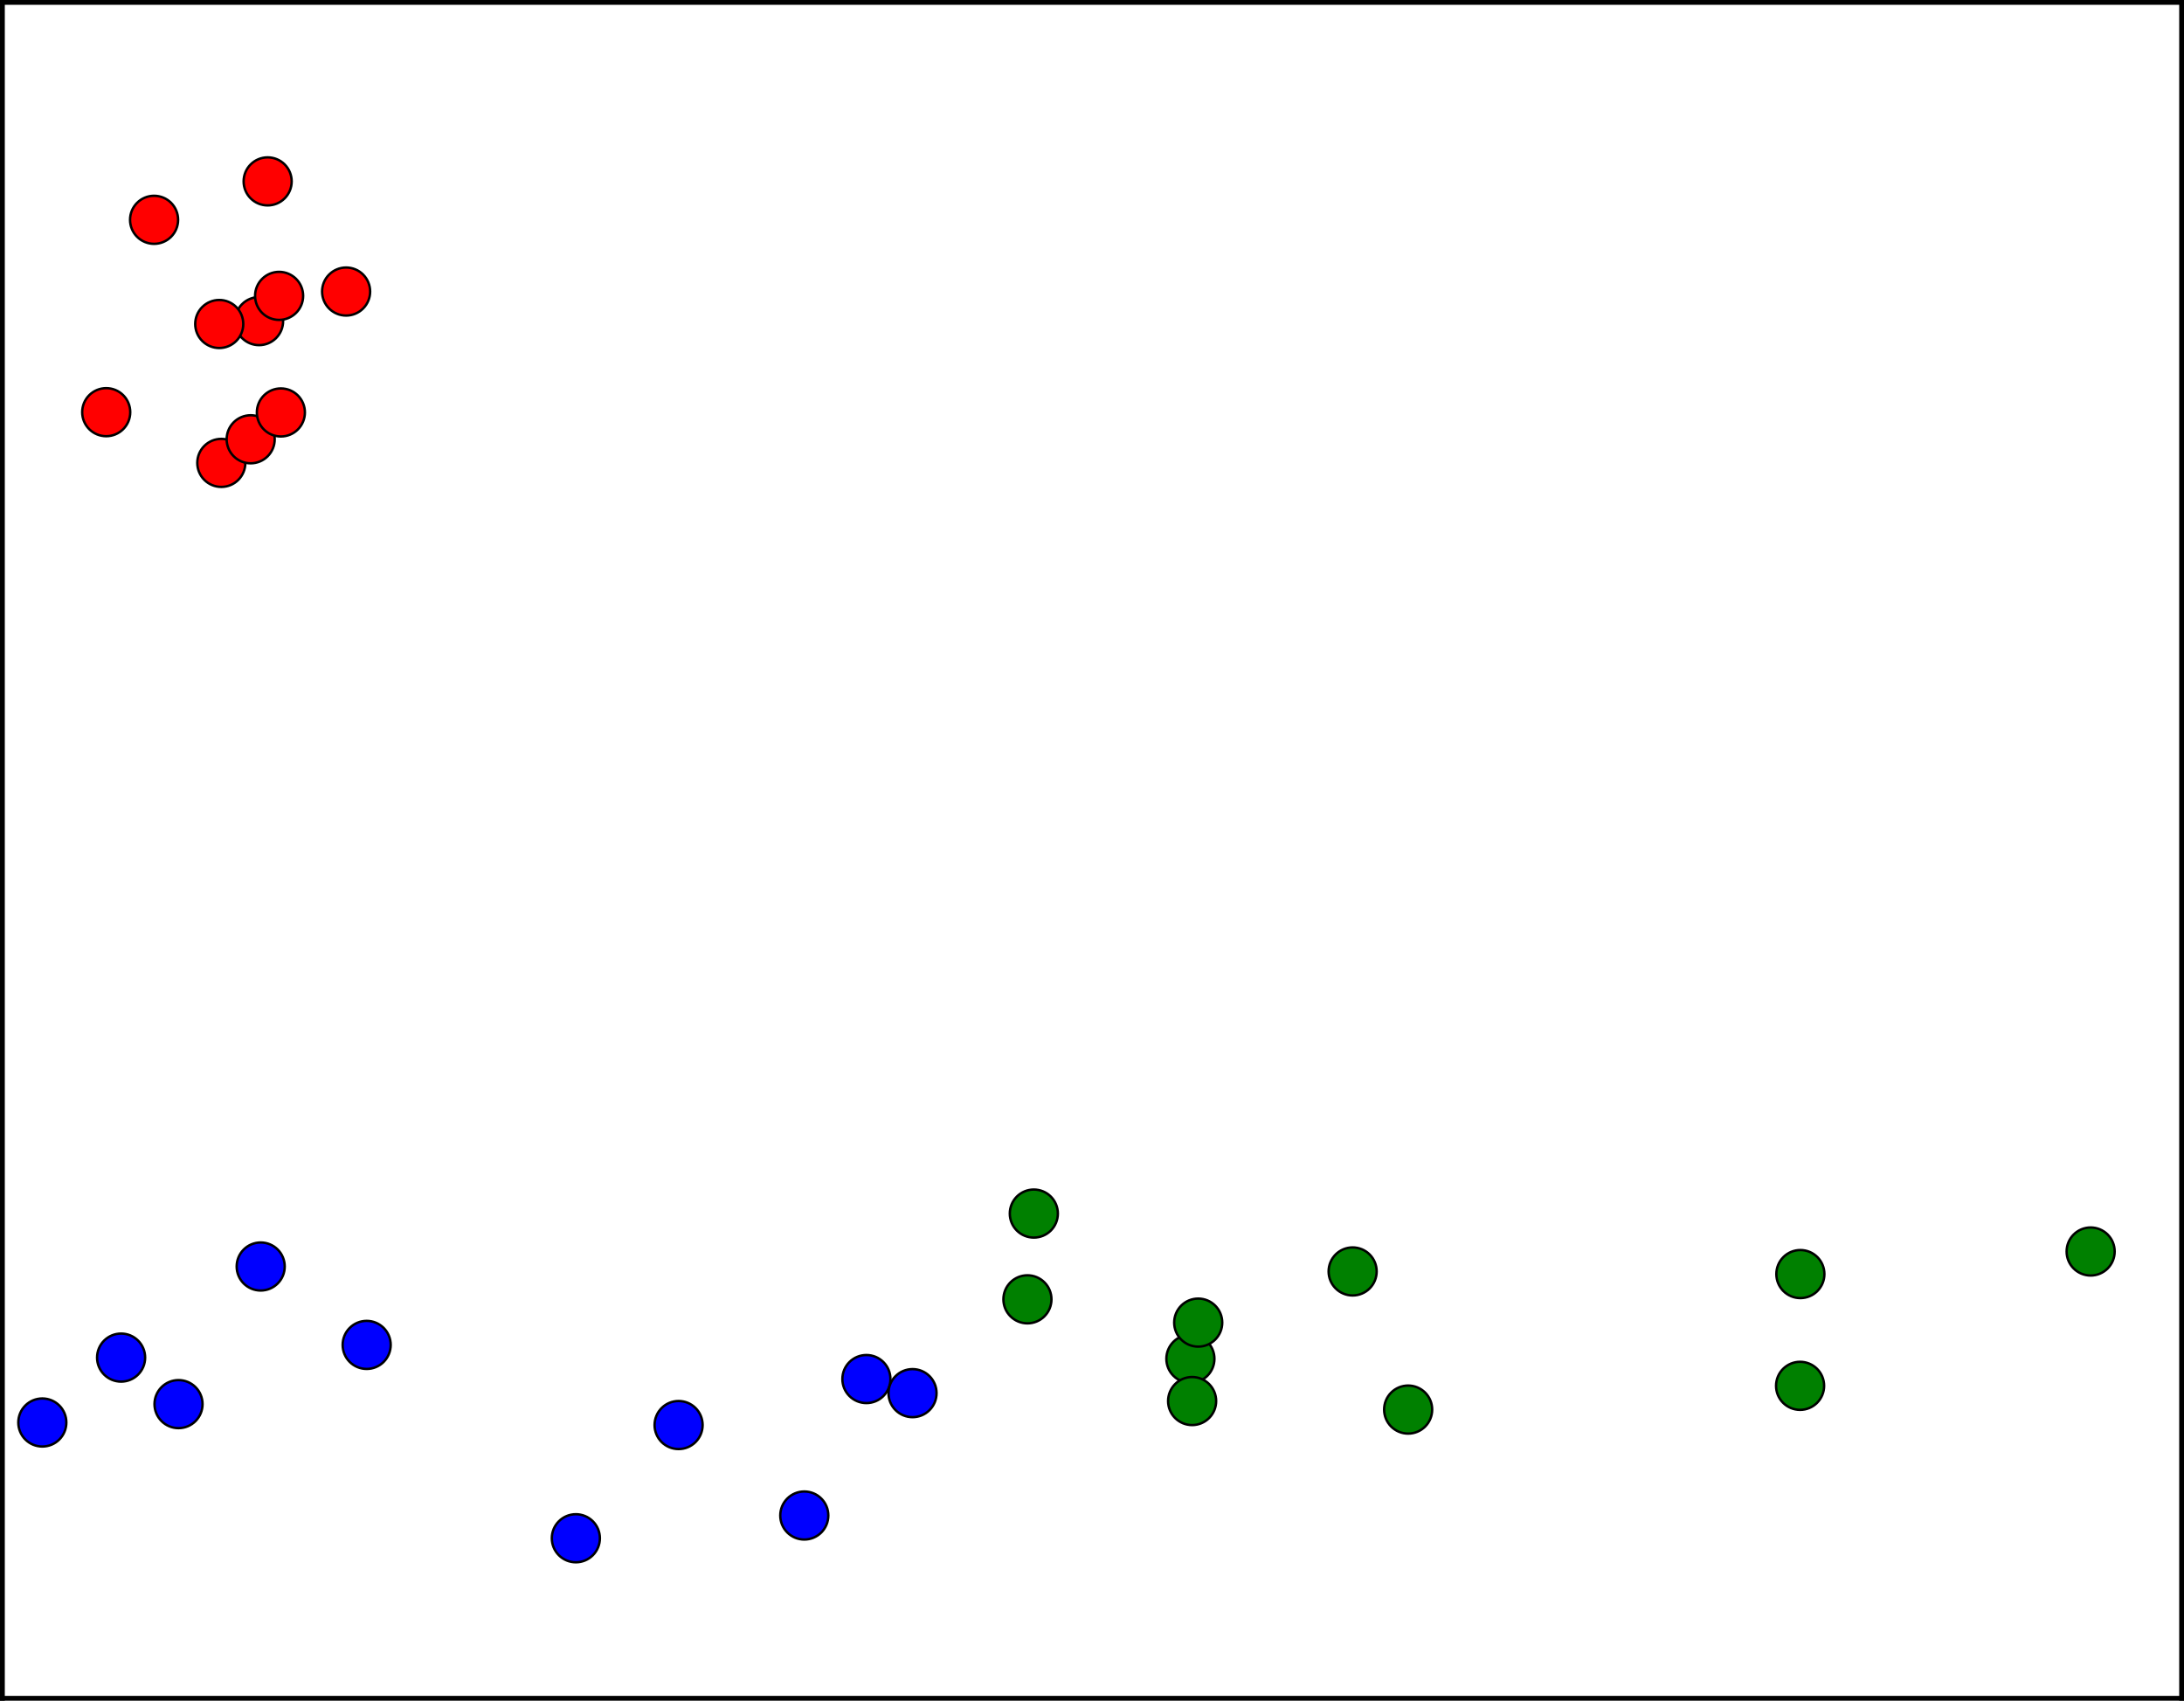
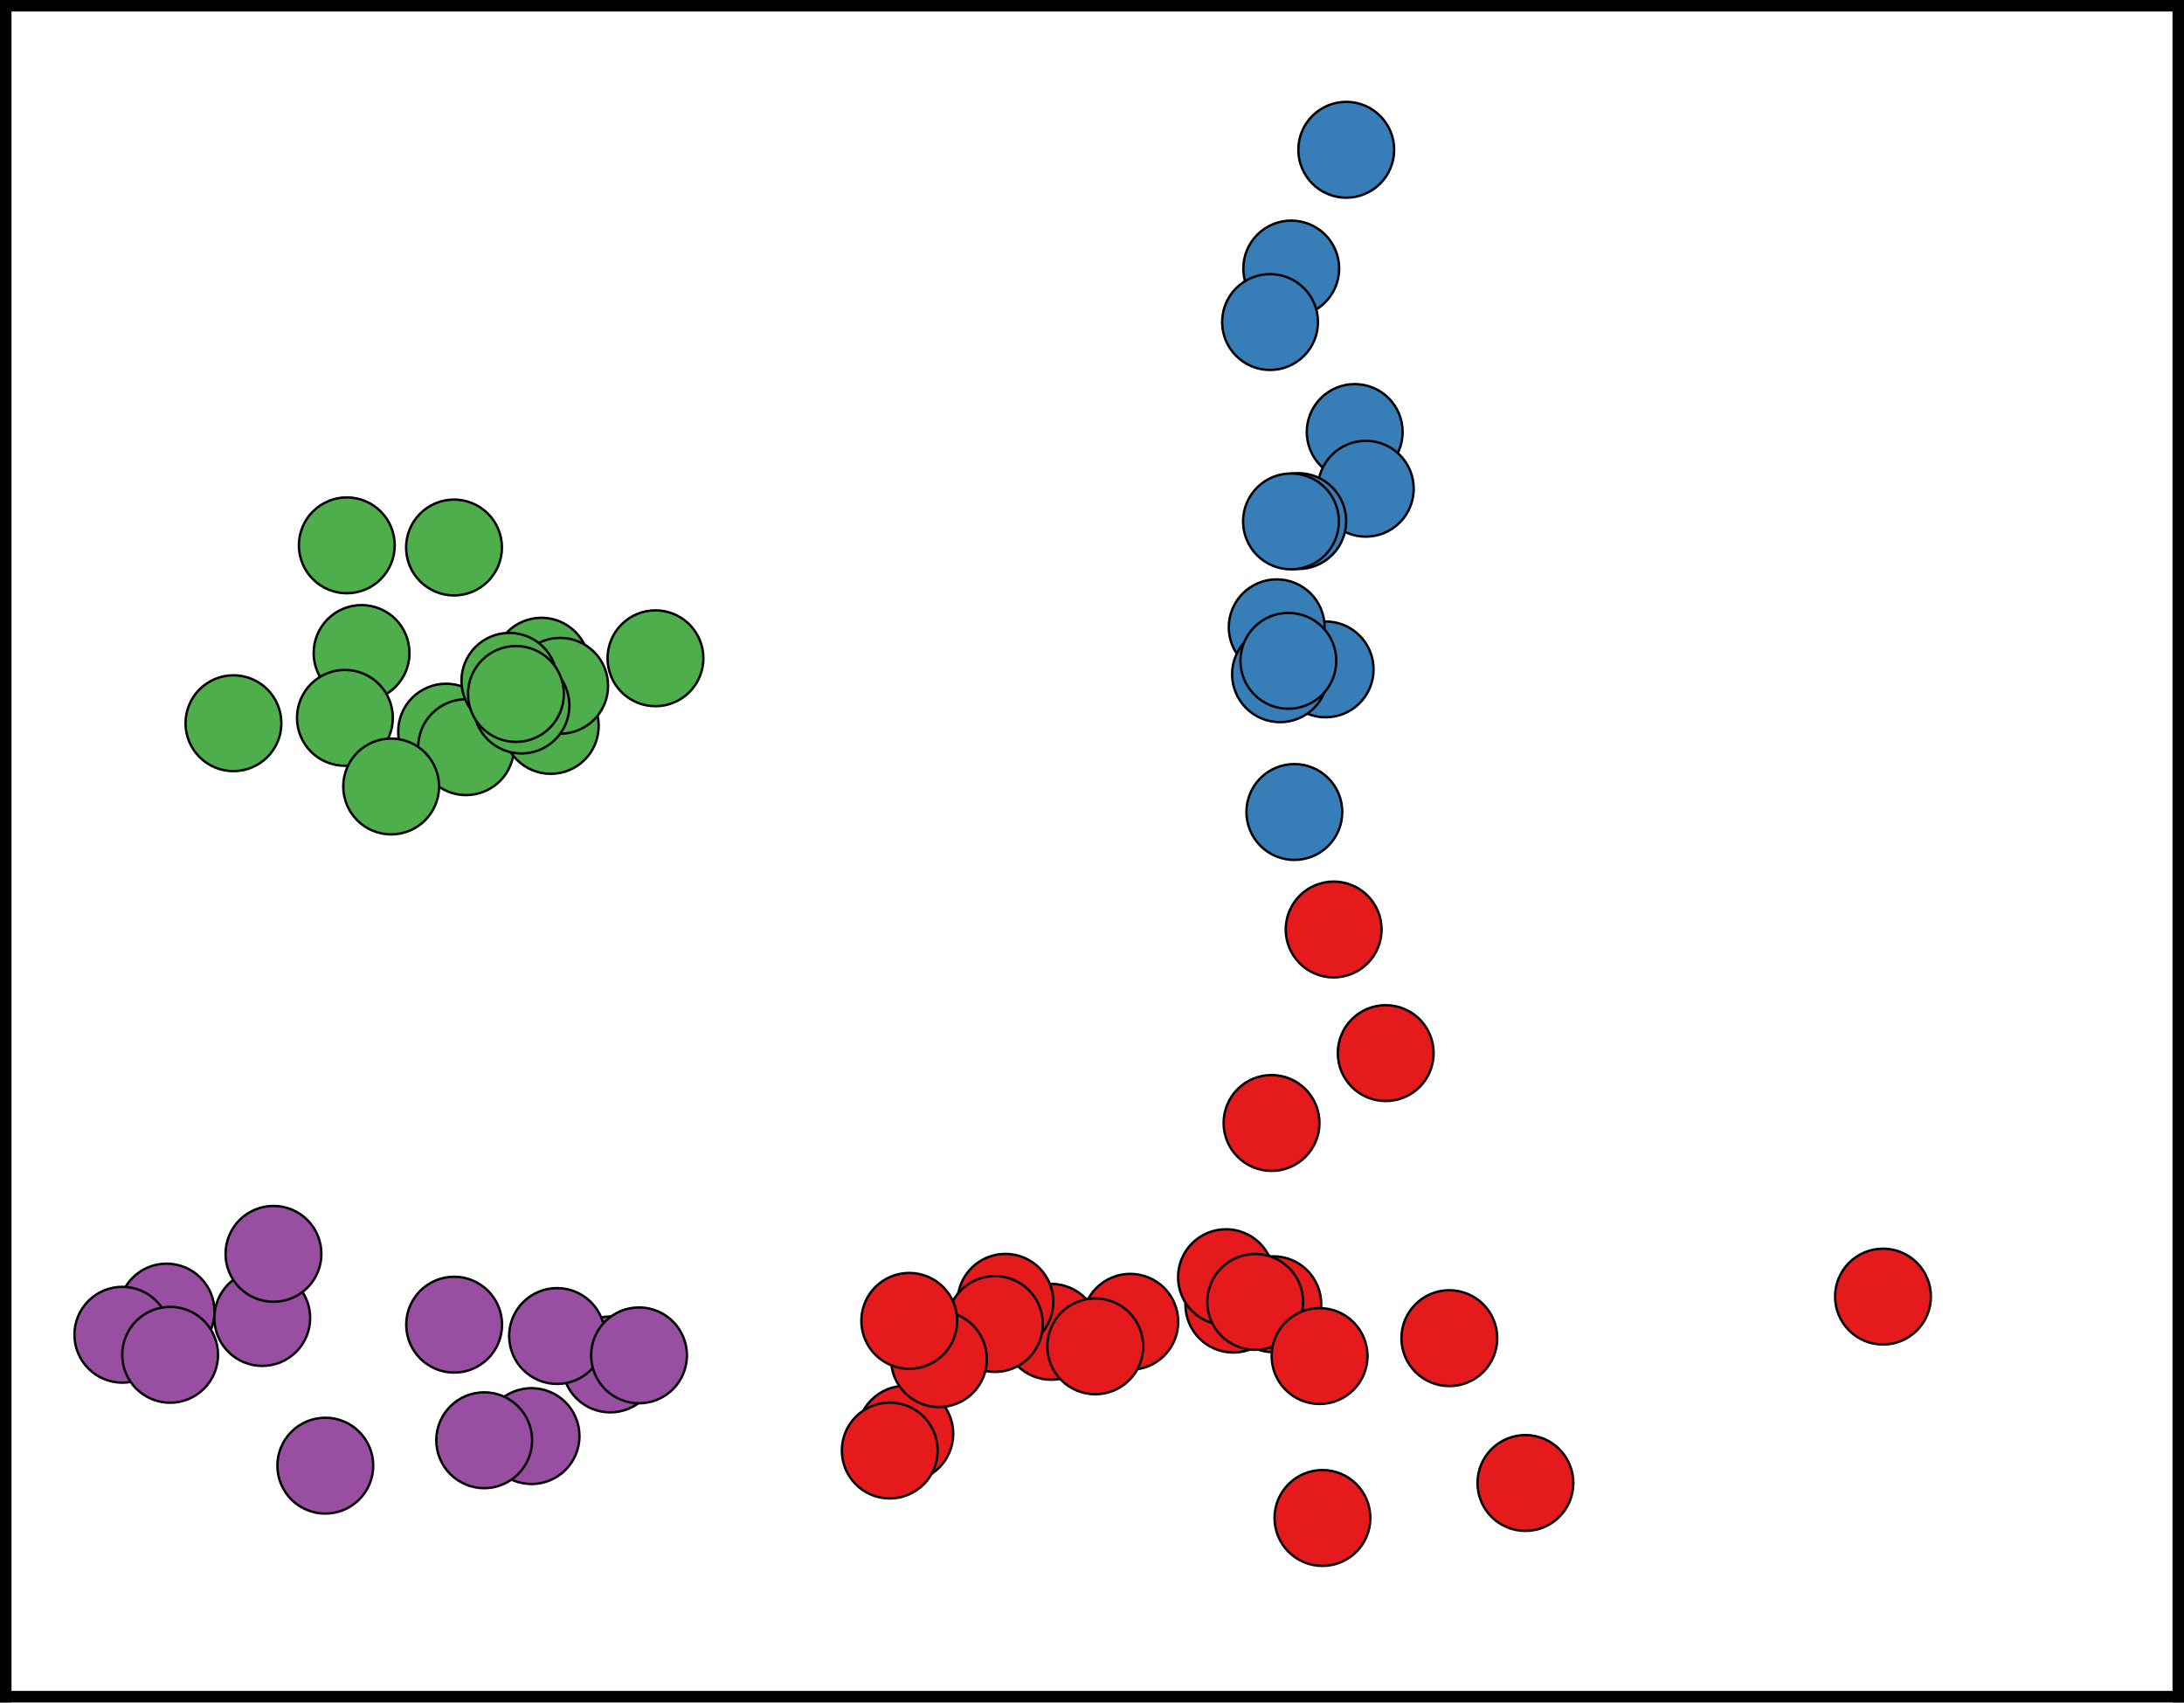
- <svg xmlns="http://www.w3.org/2000/svg" xmlns:xlink="http://www.w3.org/1999/xlink" height="353.8pt" version="1.1" viewBox="0 0 454.375 353.8" width="454.375pt" id="svg2">
+ <svg xmlns="http://www.w3.org/2000/svg" xmlns:xlink="http://www.w3.org/1999/xlink" height="355.2pt" version="1.1" viewBox="0 0 455.775 355.2" width="455.775pt" id="svg2">
  <defs id="defs4" style="stroke-linecap:butt;stroke-linejoin:round">
    <style type="text/css" id="style6">
*{stroke-linecap:butt;stroke-linejoin:round;}
  </style>
  </defs>
-   <g id="figure_1" style="stroke-linecap:butt;stroke-linejoin:round" transform="translate(-72.625,-43.6)">
+   <g id="figure_1" style="stroke-linecap:butt;stroke-linejoin:round" transform="translate(-71.925,-42.9)">
    <g id="axes_1" style="stroke-linecap:butt;stroke-linejoin:round">
      <g id="patch_2" style="stroke-linecap:butt;stroke-linejoin:round">
        <path d="m 73.125,396.9 453.375,0 0,-352.8 -453.375,0 z" style="fill:#ffffff;stroke-linecap:butt;stroke-linejoin:round" id="path14" />
      </g>
      <g id="line2d_1" style="stroke-linecap:butt;stroke-linejoin:round">
        <defs id="defs17">
-           <path d="M 0,5 C 1.326,5 2.598,4.473 3.536,3.536 4.473,2.598 5,1.326 5,0 5,-1.326 4.473,-2.598 3.536,-3.536 2.598,-4.473 1.326,-5 0,-5 -1.326,-5 -2.598,-4.473 -3.536,-3.536 -4.473,-2.598 -5,-1.326 -5,0 -5,1.326 -4.473,2.598 -3.536,3.536 -2.598,4.473 -1.326,5 0,5 Z" id="m52a44527ea" style="stroke:#000000;stroke-width:0.5;stroke-linecap:butt;stroke-linejoin:round" />
+           <path d="M 0,10 C 2.652,10 5.196,8.946 7.071,7.071 8.946,5.196 10,2.652 10,0 10,-2.652 8.946,-5.196 7.071,-7.071 5.196,-8.946 2.652,-10 0,-10 -2.652,-10 -5.196,-8.946 -7.071,-7.071 -8.946,-5.196 -10,-2.652 -10,0 -10,2.652 -8.946,5.196 -7.071,7.071 -5.196,8.946 -2.652,10 0,10 Z" id="mcaf6b1794b" style="stroke:#000000;stroke-width:0.5;stroke-linecap:butt;stroke-linejoin:round" />
        </defs>
        <g clip-path="url(#p5873ec822d)" id="g20" style="stroke-linecap:butt;stroke-linejoin:round">
-           <use style="fill:#ff0000;stroke:#000000;stroke-width:0.5;stroke-linecap:butt;stroke-linejoin:round" x="118.668" xlink:href="#m52a44527ea" y="139.898" id="use22" width="100%" height="100%" />
-           <use style="fill:#ff0000;stroke:#000000;stroke-width:0.5;stroke-linecap:butt;stroke-linejoin:round" x="104.681" xlink:href="#m52a44527ea" y="89.328" id="use24" width="100%" height="100%" />
-           <use style="fill:#ff0000;stroke:#000000;stroke-width:0.5;stroke-linecap:butt;stroke-linejoin:round" x="124.78" xlink:href="#m52a44527ea" y="134.985" id="use26" width="100%" height="100%" />
-           <use style="fill:#ff0000;stroke:#000000;stroke-width:0.5;stroke-linecap:butt;stroke-linejoin:round" x="128.309" xlink:href="#m52a44527ea" y="81.335" id="use28" width="100%" height="100%" />
-           <use style="fill:#ff0000;stroke:#000000;stroke-width:0.5;stroke-linecap:butt;stroke-linejoin:round" x="126.526" xlink:href="#m52a44527ea" y="110.403" id="use30" width="100%" height="100%" />
-           <use style="fill:#ff0000;stroke:#000000;stroke-width:0.5;stroke-linecap:butt;stroke-linejoin:round" x="131.061" xlink:href="#m52a44527ea" y="129.404" id="use32" width="100%" height="100%" />
-           <use style="fill:#ff0000;stroke:#000000;stroke-width:0.5;stroke-linecap:butt;stroke-linejoin:round" x="94.723" xlink:href="#m52a44527ea" y="129.347" id="use34" width="100%" height="100%" />
-           <use style="fill:#ff0000;stroke:#000000;stroke-width:0.5;stroke-linecap:butt;stroke-linejoin:round" x="118.238" xlink:href="#m52a44527ea" y="111.002" id="use36" width="100%" height="100%" />
-           <use style="fill:#ff0000;stroke:#000000;stroke-width:0.5;stroke-linecap:butt;stroke-linejoin:round" x="144.632" xlink:href="#m52a44527ea" y="104.25" id="use38" width="100%" height="100%" />
-           <use style="fill:#ff0000;stroke:#000000;stroke-width:0.5;stroke-linecap:butt;stroke-linejoin:round" x="130.693" xlink:href="#m52a44527ea" y="105.151" id="use40" width="100%" height="100%" />
+           <use style="fill:#e41a1c;stroke:#000000;stroke-width:0.5;stroke-linecap:butt;stroke-linejoin:round" x="291.305" xlink:href="#mcaf6b1794b" y="320.776" id="use22" width="100%" height="100%" />
+           <use style="fill:#e41a1c;stroke:#000000;stroke-width:0.5;stroke-linecap:butt;stroke-linejoin:round" x="260.853" xlink:href="#mcaf6b1794b" y="342.044" id="use24" width="100%" height="100%" />
+           <use style="fill:#e41a1c;stroke:#000000;stroke-width:0.5;stroke-linecap:butt;stroke-linejoin:round" x="257.607" xlink:href="#mcaf6b1794b" y="345.546" id="use26" width="100%" height="100%" />
+           <use style="fill:#e41a1c;stroke:#000000;stroke-width:0.5;stroke-linecap:butt;stroke-linejoin:round" x="307.804" xlink:href="#mcaf6b1794b" y="318.685" id="use28" width="100%" height="100%" />
+           <use style="fill:#e41a1c;stroke:#000000;stroke-width:0.5;stroke-linecap:butt;stroke-linejoin:round" x="347.903" xlink:href="#mcaf6b1794b" y="359.617" id="use30" width="100%" height="100%" />
+           <use style="fill:#e41a1c;stroke:#000000;stroke-width:0.5;stroke-linecap:butt;stroke-linejoin:round" x="281.747" xlink:href="#mcaf6b1794b" y="314.516" id="use32" width="100%" height="100%" />
+           <use style="fill:#e41a1c;stroke:#000000;stroke-width:0.5;stroke-linecap:butt;stroke-linejoin:round" x="464.885" xlink:href="#mcaf6b1794b" y="313.43" id="use34" width="100%" height="100%" />
+           <use style="fill:#e41a1c;stroke:#000000;stroke-width:0.5;stroke-linecap:butt;stroke-linejoin:round" x="329.31" xlink:href="#mcaf6b1794b" y="315.1" id="use36" width="100%" height="100%" />
+           <use style="fill:#e41a1c;stroke:#000000;stroke-width:0.5;stroke-linecap:butt;stroke-linejoin:round" x="279.556" xlink:href="#mcaf6b1794b" y="319.144" id="use38" width="100%" height="100%" />
+           <use style="fill:#e41a1c;stroke:#000000;stroke-width:0.5;stroke-linecap:butt;stroke-linejoin:round" x="267.876" xlink:href="#mcaf6b1794b" y="326.472" id="use40" width="100%" height="100%" />
+           <use style="fill:#e41a1c;stroke:#000000;stroke-width:0.5;stroke-linecap:butt;stroke-linejoin:round" x="337.654" xlink:href="#mcaf6b1794b" y="315.021" id="use42" width="100%" height="100%" />
+           <use style="fill:#e41a1c;stroke:#000000;stroke-width:0.5;stroke-linecap:butt;stroke-linejoin:round" x="327.776" xlink:href="#mcaf6b1794b" y="309.377" id="use44" width="100%" height="100%" />
+           <use style="fill:#e41a1c;stroke:#000000;stroke-width:0.5;stroke-linecap:butt;stroke-linejoin:round" x="333.867" xlink:href="#mcaf6b1794b" y="314.535" id="use46" width="100%" height="100%" />
+           <use style="fill:#e41a1c;stroke:#000000;stroke-width:0.5;stroke-linecap:butt;stroke-linejoin:round" x="390.26" xlink:href="#mcaf6b1794b" y="352.318" id="use48" width="100%" height="100%" />
+           <use style="fill:#e41a1c;stroke:#000000;stroke-width:0.5;stroke-linecap:butt;stroke-linejoin:round" x="347.303" xlink:href="#mcaf6b1794b" y="325.833" id="use50" width="100%" height="100%" />
+           <use style="fill:#e41a1c;stroke:#000000;stroke-width:0.5;stroke-linecap:butt;stroke-linejoin:round" x="300.491" xlink:href="#mcaf6b1794b" y="323.808" id="use52" width="100%" height="100%" />
+           <use style="fill:#e41a1c;stroke:#000000;stroke-width:0.5;stroke-linecap:butt;stroke-linejoin:round" x="261.678" xlink:href="#mcaf6b1794b" y="318.491" id="use54" width="100%" height="100%" />
+           <use style="fill:#e41a1c;stroke:#000000;stroke-width:0.5;stroke-linecap:butt;stroke-linejoin:round" x="374.385" xlink:href="#mcaf6b1794b" y="322.1" id="use56" width="100%" height="100%" />
+           <use style="fill:#e41a1c;stroke:#000000;stroke-width:0.5;stroke-linecap:butt;stroke-linejoin:round" x="350.243" xlink:href="#mcaf6b1794b" y="236.835" id="use58" width="100%" height="100%" />
+           <use style="fill:#e41a1c;stroke:#000000;stroke-width:0.5;stroke-linecap:butt;stroke-linejoin:round" x="337.281" xlink:href="#mcaf6b1794b" y="277.203" id="use60" width="100%" height="100%" />
+           <use style="fill:#e41a1c;stroke:#000000;stroke-width:0.5;stroke-linecap:butt;stroke-linejoin:round" x="361.107" xlink:href="#mcaf6b1794b" y="262.625" id="use62" width="100%" height="100%" />
        </g>
      </g>
      <g id="line2d_2" style="stroke-linecap:butt;stroke-linejoin:round">
-         <defs id="defs43">
-           <path d="M 0,5 C 1.326,5 2.598,4.473 3.536,3.536 4.473,2.598 5,1.326 5,0 5,-1.326 4.473,-2.598 3.536,-3.536 2.598,-4.473 1.326,-5 0,-5 -1.326,-5 -2.598,-4.473 -3.536,-3.536 -4.473,-2.598 -5,-1.326 -5,0 -5,1.326 -4.473,2.598 -3.536,3.536 -2.598,4.473 -1.326,5 0,5 Z" id="m17b8e5e006" style="stroke:#000000;stroke-width:0.5;stroke-linecap:butt;stroke-linejoin:round" />
+         <defs id="defs65">
+           <path d="M 0,10 C 2.652,10 5.196,8.946 7.071,7.071 8.946,5.196 10,2.652 10,0 10,-2.652 8.946,-5.196 7.071,-7.071 5.196,-8.946 2.652,-10 0,-10 -2.652,-10 -5.196,-8.946 -7.071,-7.071 -8.946,-5.196 -10,-2.652 -10,0 -10,2.652 -8.946,5.196 -7.071,7.071 -5.196,8.946 -2.652,10 0,10 Z" id="m3ae05d6b7f" style="stroke:#000000;stroke-width:0.5;stroke-linecap:butt;stroke-linejoin:round" />
        </defs>
-         <g clip-path="url(#p5873ec822d)" id="g46" style="stroke-linecap:butt;stroke-linejoin:round">
-           <use style="fill:#008000;stroke:#000000;stroke-width:0.5;stroke-linecap:butt;stroke-linejoin:round" x="287.711" xlink:href="#m17b8e5e006" y="296.063" id="use48" width="100%" height="100%" />
-           <use style="fill:#008000;stroke:#000000;stroke-width:0.5;stroke-linecap:butt;stroke-linejoin:round" x="447.187" xlink:href="#m17b8e5e006" y="308.651" id="use50" width="100%" height="100%" />
-           <use style="fill:#008000;stroke:#000000;stroke-width:0.5;stroke-linecap:butt;stroke-linejoin:round" x="447.128" xlink:href="#m17b8e5e006" y="331.901" id="use52" width="100%" height="100%" />
-           <use style="fill:#008000;stroke:#000000;stroke-width:0.5;stroke-linecap:butt;stroke-linejoin:round" x="365.587" xlink:href="#m17b8e5e006" y="336.841" id="use54" width="100%" height="100%" />
-           <use style="fill:#008000;stroke:#000000;stroke-width:0.5;stroke-linecap:butt;stroke-linejoin:round" x="354.038" xlink:href="#m17b8e5e006" y="308.105" id="use56" width="100%" height="100%" />
-           <use style="fill:#008000;stroke:#000000;stroke-width:0.5;stroke-linecap:butt;stroke-linejoin:round" x="320.284" xlink:href="#m17b8e5e006" y="326.276" id="use58" width="100%" height="100%" />
-           <use style="fill:#008000;stroke:#000000;stroke-width:0.5;stroke-linecap:butt;stroke-linejoin:round" x="320.642" xlink:href="#m17b8e5e006" y="335.066" id="use60" width="100%" height="100%" />
-           <use style="fill:#008000;stroke:#000000;stroke-width:0.5;stroke-linecap:butt;stroke-linejoin:round" x="321.91" xlink:href="#m17b8e5e006" y="318.748" id="use62" width="100%" height="100%" />
-           <use style="fill:#008000;stroke:#000000;stroke-width:0.5;stroke-linecap:butt;stroke-linejoin:round" x="286.381" xlink:href="#m17b8e5e006" y="313.905" id="use64" width="100%" height="100%" />
-           <use style="fill:#008000;stroke:#000000;stroke-width:0.5;stroke-linecap:butt;stroke-linejoin:round" x="507.578" xlink:href="#m17b8e5e006" y="303.956" id="use66" width="100%" height="100%" />
+         <g clip-path="url(#p5873ec822d)" id="g68" style="stroke-linecap:butt;stroke-linejoin:round">
+           <use style="fill:#377eb8;stroke:#000000;stroke-width:0.5;stroke-linecap:butt;stroke-linejoin:round" x="348.571" xlink:href="#m3ae05d6b7f" y="182.564" id="use70" width="100%" height="100%" />
+           <use style="fill:#377eb8;stroke:#000000;stroke-width:0.5;stroke-linecap:butt;stroke-linejoin:round" x="338.359" xlink:href="#m3ae05d6b7f" y="173.78" id="use72" width="100%" height="100%" />
+           <use style="fill:#377eb8;stroke:#000000;stroke-width:0.5;stroke-linecap:butt;stroke-linejoin:round" x="354.639" xlink:href="#m3ae05d6b7f" y="133.04" id="use74" width="100%" height="100%" />
+           <use style="fill:#377eb8;stroke:#000000;stroke-width:0.5;stroke-linecap:butt;stroke-linejoin:round" x="342.041" xlink:href="#m3ae05d6b7f" y="212.319" id="use76" width="100%" height="100%" />
+           <use style="fill:#377eb8;stroke:#000000;stroke-width:0.5;stroke-linecap:butt;stroke-linejoin:round" x="356.951" xlink:href="#m3ae05d6b7f" y="144.871" id="use78" width="100%" height="100%" />
+           <use style="fill:#377eb8;stroke:#000000;stroke-width:0.5;stroke-linecap:butt;stroke-linejoin:round" x="342.855" xlink:href="#m3ae05d6b7f" y="151.621" id="use80" width="100%" height="100%" />
+           <use style="fill:#377eb8;stroke:#000000;stroke-width:0.5;stroke-linecap:butt;stroke-linejoin:round" x="341.393" xlink:href="#m3ae05d6b7f" y="98.926" id="use82" width="100%" height="100%" />
+           <use style="fill:#377eb8;stroke:#000000;stroke-width:0.5;stroke-linecap:butt;stroke-linejoin:round" x="339.053" xlink:href="#m3ae05d6b7f" y="183.577" id="use84" width="100%" height="100%" />
+           <use style="fill:#377eb8;stroke:#000000;stroke-width:0.5;stroke-linecap:butt;stroke-linejoin:round" x="340.788" xlink:href="#m3ae05d6b7f" y="180.778" id="use86" width="100%" height="100%" />
+           <use style="fill:#377eb8;stroke:#000000;stroke-width:0.5;stroke-linecap:butt;stroke-linejoin:round" x="352.873" xlink:href="#m3ae05d6b7f" y="74.15" id="use88" width="100%" height="100%" />
+           <use style="fill:#377eb8;stroke:#000000;stroke-width:0.5;stroke-linecap:butt;stroke-linejoin:round" x="336.97" xlink:href="#m3ae05d6b7f" y="110.091" id="use90" width="100%" height="100%" />
+           <use style="fill:#377eb8;stroke:#000000;stroke-width:0.5;stroke-linecap:butt;stroke-linejoin:round" x="341.339" xlink:href="#m3ae05d6b7f" y="151.687" id="use92" width="100%" height="100%" />
        </g>
      </g>
      <g id="line2d_3" style="stroke-linecap:butt;stroke-linejoin:round">
-         <defs id="defs69">
-           <path d="M 0,5 C 1.326,5 2.598,4.473 3.536,3.536 4.473,2.598 5,1.326 5,0 5,-1.326 4.473,-2.598 3.536,-3.536 2.598,-4.473 1.326,-5 0,-5 -1.326,-5 -2.598,-4.473 -3.536,-3.536 -4.473,-2.598 -5,-1.326 -5,0 -5,1.326 -4.473,2.598 -3.536,3.536 -2.598,4.473 -1.326,5 0,5 Z" id="mc2f506c4e0" style="stroke:#000000;stroke-width:0.5;stroke-linecap:butt;stroke-linejoin:round" />
+         <defs id="defs95">
+           <path d="M 0,10 C 2.652,10 5.196,8.946 7.071,7.071 8.946,5.196 10,2.652 10,0 10,-2.652 8.946,-5.196 7.071,-7.071 5.196,-8.946 2.652,-10 0,-10 -2.652,-10 -5.196,-8.946 -7.071,-7.071 -8.946,-5.196 -10,-2.652 -10,0 -10,2.652 -8.946,5.196 -7.071,7.071 -5.196,8.946 -2.652,10 0,10 Z" id="m907da1752b" style="stroke:#000000;stroke-width:0.5;stroke-linecap:butt;stroke-linejoin:round" />
        </defs>
-         <g clip-path="url(#p5873ec822d)" id="g72" style="stroke-linecap:butt;stroke-linejoin:round">
-           <use style="fill:#0000ff;stroke:#000000;stroke-width:0.5;stroke-linecap:butt;stroke-linejoin:round" x="252.879" xlink:href="#mc2f506c4e0" y="330.49" id="use74" width="100%" height="100%" />
-           <use style="fill:#0000ff;stroke:#000000;stroke-width:0.5;stroke-linecap:butt;stroke-linejoin:round" x="81.431" xlink:href="#mc2f506c4e0" y="339.53" id="use76" width="100%" height="100%" />
-           <use style="fill:#0000ff;stroke:#000000;stroke-width:0.5;stroke-linecap:butt;stroke-linejoin:round" x="192.43" xlink:href="#mc2f506c4e0" y="363.61" id="use78" width="100%" height="100%" />
-           <use style="fill:#0000ff;stroke:#000000;stroke-width:0.5;stroke-linecap:butt;stroke-linejoin:round" x="262.474" xlink:href="#mc2f506c4e0" y="333.42" id="use80" width="100%" height="100%" />
-           <use style="fill:#0000ff;stroke:#000000;stroke-width:0.5;stroke-linecap:butt;stroke-linejoin:round" x="148.911" xlink:href="#mc2f506c4e0" y="323.388" id="use82" width="100%" height="100%" />
-           <use style="fill:#0000ff;stroke:#000000;stroke-width:0.5;stroke-linecap:butt;stroke-linejoin:round" x="239.957" xlink:href="#mc2f506c4e0" y="358.879" id="use84" width="100%" height="100%" />
-           <use style="fill:#0000ff;stroke:#000000;stroke-width:0.5;stroke-linecap:butt;stroke-linejoin:round" x="97.82" xlink:href="#mc2f506c4e0" y="326.027" id="use86" width="100%" height="100%" />
-           <use style="fill:#0000ff;stroke:#000000;stroke-width:0.5;stroke-linecap:butt;stroke-linejoin:round" x="213.805" xlink:href="#mc2f506c4e0" y="340.058" id="use88" width="100%" height="100%" />
-           <use style="fill:#0000ff;stroke:#000000;stroke-width:0.5;stroke-linecap:butt;stroke-linejoin:round" x="109.766" xlink:href="#mc2f506c4e0" y="335.706" id="use90" width="100%" height="100%" />
-           <use style="fill:#0000ff;stroke:#000000;stroke-width:0.5;stroke-linecap:butt;stroke-linejoin:round" x="126.862" xlink:href="#mc2f506c4e0" y="307.077" id="use92" width="100%" height="100%" />
+         <g clip-path="url(#p5873ec822d)" id="g98" style="stroke-linecap:butt;stroke-linejoin:round">
+           <use style="fill:#4eae4b;stroke:#000000;stroke-width:0.5;stroke-linecap:butt;stroke-linejoin:round" x="208.713" xlink:href="#m907da1752b" y="180.248" id="use100" width="100%" height="100%" />
+           <use style="fill:#4eae4b;stroke:#000000;stroke-width:0.5;stroke-linecap:butt;stroke-linejoin:round" x="165.024" xlink:href="#m907da1752b" y="195.554" id="use102" width="100%" height="100%" />
+           <use style="fill:#4eae4b;stroke:#000000;stroke-width:0.5;stroke-linecap:butt;stroke-linejoin:round" x="169.189" xlink:href="#m907da1752b" y="198.793" id="use104" width="100%" height="100%" />
+           <use style="fill:#4eae4b;stroke:#000000;stroke-width:0.5;stroke-linecap:butt;stroke-linejoin:round" x="186.864" xlink:href="#m907da1752b" y="194.36" id="use106" width="100%" height="100%" />
+           <use style="fill:#4eae4b;stroke:#000000;stroke-width:0.5;stroke-linecap:butt;stroke-linejoin:round" x="166.674" xlink:href="#m907da1752b" y="157.136" id="use108" width="100%" height="100%" />
+           <use style="fill:#4eae4b;stroke:#000000;stroke-width:0.5;stroke-linecap:butt;stroke-linejoin:round" x="184.913" xlink:href="#m907da1752b" y="181.796" id="use110" width="100%" height="100%" />
+           <use style="fill:#4eae4b;stroke:#000000;stroke-width:0.5;stroke-linecap:butt;stroke-linejoin:round" x="188.825" xlink:href="#m907da1752b" y="185.99" id="use112" width="100%" height="100%" />
+           <use style="fill:#4eae4b;stroke:#000000;stroke-width:0.5;stroke-linecap:butt;stroke-linejoin:round" x="178.222" xlink:href="#m907da1752b" y="184.951" id="use114" width="100%" height="100%" />
+           <use style="fill:#4eae4b;stroke:#000000;stroke-width:0.5;stroke-linecap:butt;stroke-linejoin:round" x="147.38" xlink:href="#m907da1752b" y="179.148" id="use116" width="100%" height="100%" />
+           <use style="fill:#4eae4b;stroke:#000000;stroke-width:0.5;stroke-linecap:butt;stroke-linejoin:round" x="180.75" xlink:href="#m907da1752b" y="190.104" id="use118" width="100%" height="100%" />
+           <use style="fill:#4eae4b;stroke:#000000;stroke-width:0.5;stroke-linecap:butt;stroke-linejoin:round" x="143.904" xlink:href="#m907da1752b" y="192.674" id="use120" width="100%" height="100%" />
+           <use style="fill:#4eae4b;stroke:#000000;stroke-width:0.5;stroke-linecap:butt;stroke-linejoin:round" x="120.643" xlink:href="#m907da1752b" y="193.796" id="use122" width="100%" height="100%" />
+           <use style="fill:#4eae4b;stroke:#000000;stroke-width:0.5;stroke-linecap:butt;stroke-linejoin:round" x="144.3" xlink:href="#m907da1752b" y="156.68" id="use124" width="100%" height="100%" />
+           <use style="fill:#4eae4b;stroke:#000000;stroke-width:0.5;stroke-linecap:butt;stroke-linejoin:round" x="153.556" xlink:href="#m907da1752b" y="206.994" id="use126" width="100%" height="100%" />
+           <use style="fill:#4eae4b;stroke:#000000;stroke-width:0.5;stroke-linecap:butt;stroke-linejoin:round" x="179.593" xlink:href="#m907da1752b" y="187.693" id="use128" width="100%" height="100%" />
        </g>
      </g>
-       <g id="patch_3" style="stroke-linecap:butt;stroke-linejoin:round">
-         <path d="m 73.125,44.1 453.375,0" style="fill:none;stroke:#000000;stroke-linecap:square;stroke-linejoin:miter" id="path95" />
+       <g id="line2d_4" style="stroke-linecap:butt;stroke-linejoin:round">
+         <defs id="defs131">
+           <path d="M 0,10 C 2.652,10 5.196,8.946 7.071,7.071 8.946,5.196 10,2.652 10,0 10,-2.652 8.946,-5.196 7.071,-7.071 5.196,-8.946 2.652,-10 0,-10 -2.652,-10 -5.196,-8.946 -7.071,-7.071 -8.946,-5.196 -10,-2.652 -10,0 -10,2.652 -8.946,5.196 -7.071,7.071 -5.196,8.946 -2.652,10 0,10 Z" id="md58d9fbe34" style="stroke:#000000;stroke-width:0.5;stroke-linecap:butt;stroke-linejoin:round" />
+         </defs>
+         <g clip-path="url(#p5873ec822d)" id="g134" style="stroke-linecap:butt;stroke-linejoin:round">
+           <use style="fill:#994fa1;stroke:#000000;stroke-width:0.5;stroke-linecap:butt;stroke-linejoin:round" x="166.7" xlink:href="#md58d9fbe34" y="319.285" id="use136" width="100%" height="100%" />
+           <use style="fill:#994fa1;stroke:#000000;stroke-width:0.5;stroke-linecap:butt;stroke-linejoin:round" x="106.687" xlink:href="#md58d9fbe34" y="316.552" id="use138" width="100%" height="100%" />
+           <use style="fill:#994fa1;stroke:#000000;stroke-width:0.5;stroke-linecap:butt;stroke-linejoin:round" x="139.811" xlink:href="#md58d9fbe34" y="348.702" id="use140" width="100%" height="100%" />
+           <use style="fill:#994fa1;stroke:#000000;stroke-width:0.5;stroke-linecap:butt;stroke-linejoin:round" x="126.655" xlink:href="#md58d9fbe34" y="317.893" id="use142" width="100%" height="100%" />
+           <use style="fill:#994fa1;stroke:#000000;stroke-width:0.5;stroke-linecap:butt;stroke-linejoin:round" x="182.854" xlink:href="#md58d9fbe34" y="342.533" id="use144" width="100%" height="100%" />
+           <use style="fill:#994fa1;stroke:#000000;stroke-width:0.5;stroke-linecap:butt;stroke-linejoin:round" x="199.279" xlink:href="#md58d9fbe34" y="327.582" id="use146" width="100%" height="100%" />
+           <use style="fill:#994fa1;stroke:#000000;stroke-width:0.5;stroke-linecap:butt;stroke-linejoin:round" x="188.177" xlink:href="#md58d9fbe34" y="321.651" id="use148" width="100%" height="100%" />
+           <use style="fill:#994fa1;stroke:#000000;stroke-width:0.5;stroke-linecap:butt;stroke-linejoin:round" x="97.459" xlink:href="#md58d9fbe34" y="321.387" id="use150" width="100%" height="100%" />
+           <use style="fill:#994fa1;stroke:#000000;stroke-width:0.5;stroke-linecap:butt;stroke-linejoin:round" x="128.996" xlink:href="#md58d9fbe34" y="304.509" id="use152" width="100%" height="100%" />
+           <use style="fill:#994fa1;stroke:#000000;stroke-width:0.5;stroke-linecap:butt;stroke-linejoin:round" x="205.282" xlink:href="#md58d9fbe34" y="325.689" id="use154" width="100%" height="100%" />
+           <use style="fill:#994fa1;stroke:#000000;stroke-width:0.5;stroke-linecap:butt;stroke-linejoin:round" x="107.427" xlink:href="#md58d9fbe34" y="325.572" id="use156" width="100%" height="100%" />
+           <use style="fill:#994fa1;stroke:#000000;stroke-width:0.5;stroke-linecap:butt;stroke-linejoin:round" x="172.97" xlink:href="#md58d9fbe34" y="343.401" id="use158" width="100%" height="100%" />
+         </g>
      </g>
-       <g id="patch_4" style="stroke-linecap:butt;stroke-linejoin:round">
-         <path d="m 526.5,396.9 0,-352.8" style="fill:none;stroke:#000000;stroke-linecap:square;stroke-linejoin:miter" id="path98" />
+       <g id="patch_3" style="stroke-width:2.4;stroke-linecap:butt;stroke-linejoin:round;stroke-miterlimit:4;stroke-dasharray:none">
+         <path d="m 73.125,44.1 453.375,0" style="fill:none;stroke:#000000;stroke-width:2.4;stroke-linecap:square;stroke-linejoin:miter;stroke-miterlimit:4;stroke-dasharray:none" id="path161" />
      </g>
-       <g id="patch_5" style="stroke-linecap:butt;stroke-linejoin:round">
-         <path d="m 73.125,396.9 453.375,0" style="fill:none;stroke:#000000;stroke-linecap:square;stroke-linejoin:miter" id="path101" />
+       <g id="patch_4" style="stroke-width:2.4;stroke-linecap:butt;stroke-linejoin:round;stroke-miterlimit:4;stroke-dasharray:none">
+         <path d="m 526.5,396.9 0,-352.8" style="fill:none;stroke:#000000;stroke-width:2.4;stroke-linecap:square;stroke-linejoin:miter;stroke-miterlimit:4;stroke-dasharray:none" id="path164" />
      </g>
-       <g id="patch_6" style="stroke-linecap:butt;stroke-linejoin:round">
-         <path d="m 73.125,396.9 0,-352.8" style="fill:none;stroke:#000000;stroke-linecap:square;stroke-linejoin:miter" id="path104" />
+       <g id="patch_5" style="stroke-width:2.4;stroke-linecap:butt;stroke-linejoin:round;stroke-miterlimit:4;stroke-dasharray:none">
+         <path d="m 73.125,396.9 453.375,0" style="fill:none;stroke:#000000;stroke-width:2.4;stroke-linecap:square;stroke-linejoin:miter;stroke-miterlimit:4;stroke-dasharray:none" id="path167" />
+       </g>
+       <g id="patch_6" style="stroke-width:2.4;stroke-linecap:butt;stroke-linejoin:round;stroke-miterlimit:4;stroke-dasharray:none">
+         <path d="m 73.125,396.9 0,-352.8" style="fill:none;stroke:#000000;stroke-width:2.4;stroke-linecap:square;stroke-linejoin:miter;stroke-miterlimit:4;stroke-dasharray:none" id="path170" />
      </g>
    </g>
  </g>
-   <defs id="defs544">
+   <defs id="defs442">
    <clipPath id="p5873ec822d" style="stroke-linecap:butt;stroke-linejoin:round">
-       <rect height="352.8" width="453.375" x="73.125" y="44.1" id="rect547" style="stroke-linecap:butt;stroke-linejoin:round" />
+       <rect height="352.8" width="453.375" x="73.125" y="44.1" id="rect445" style="stroke-linecap:butt;stroke-linejoin:round" />
    </clipPath>
  </defs>
</svg>
